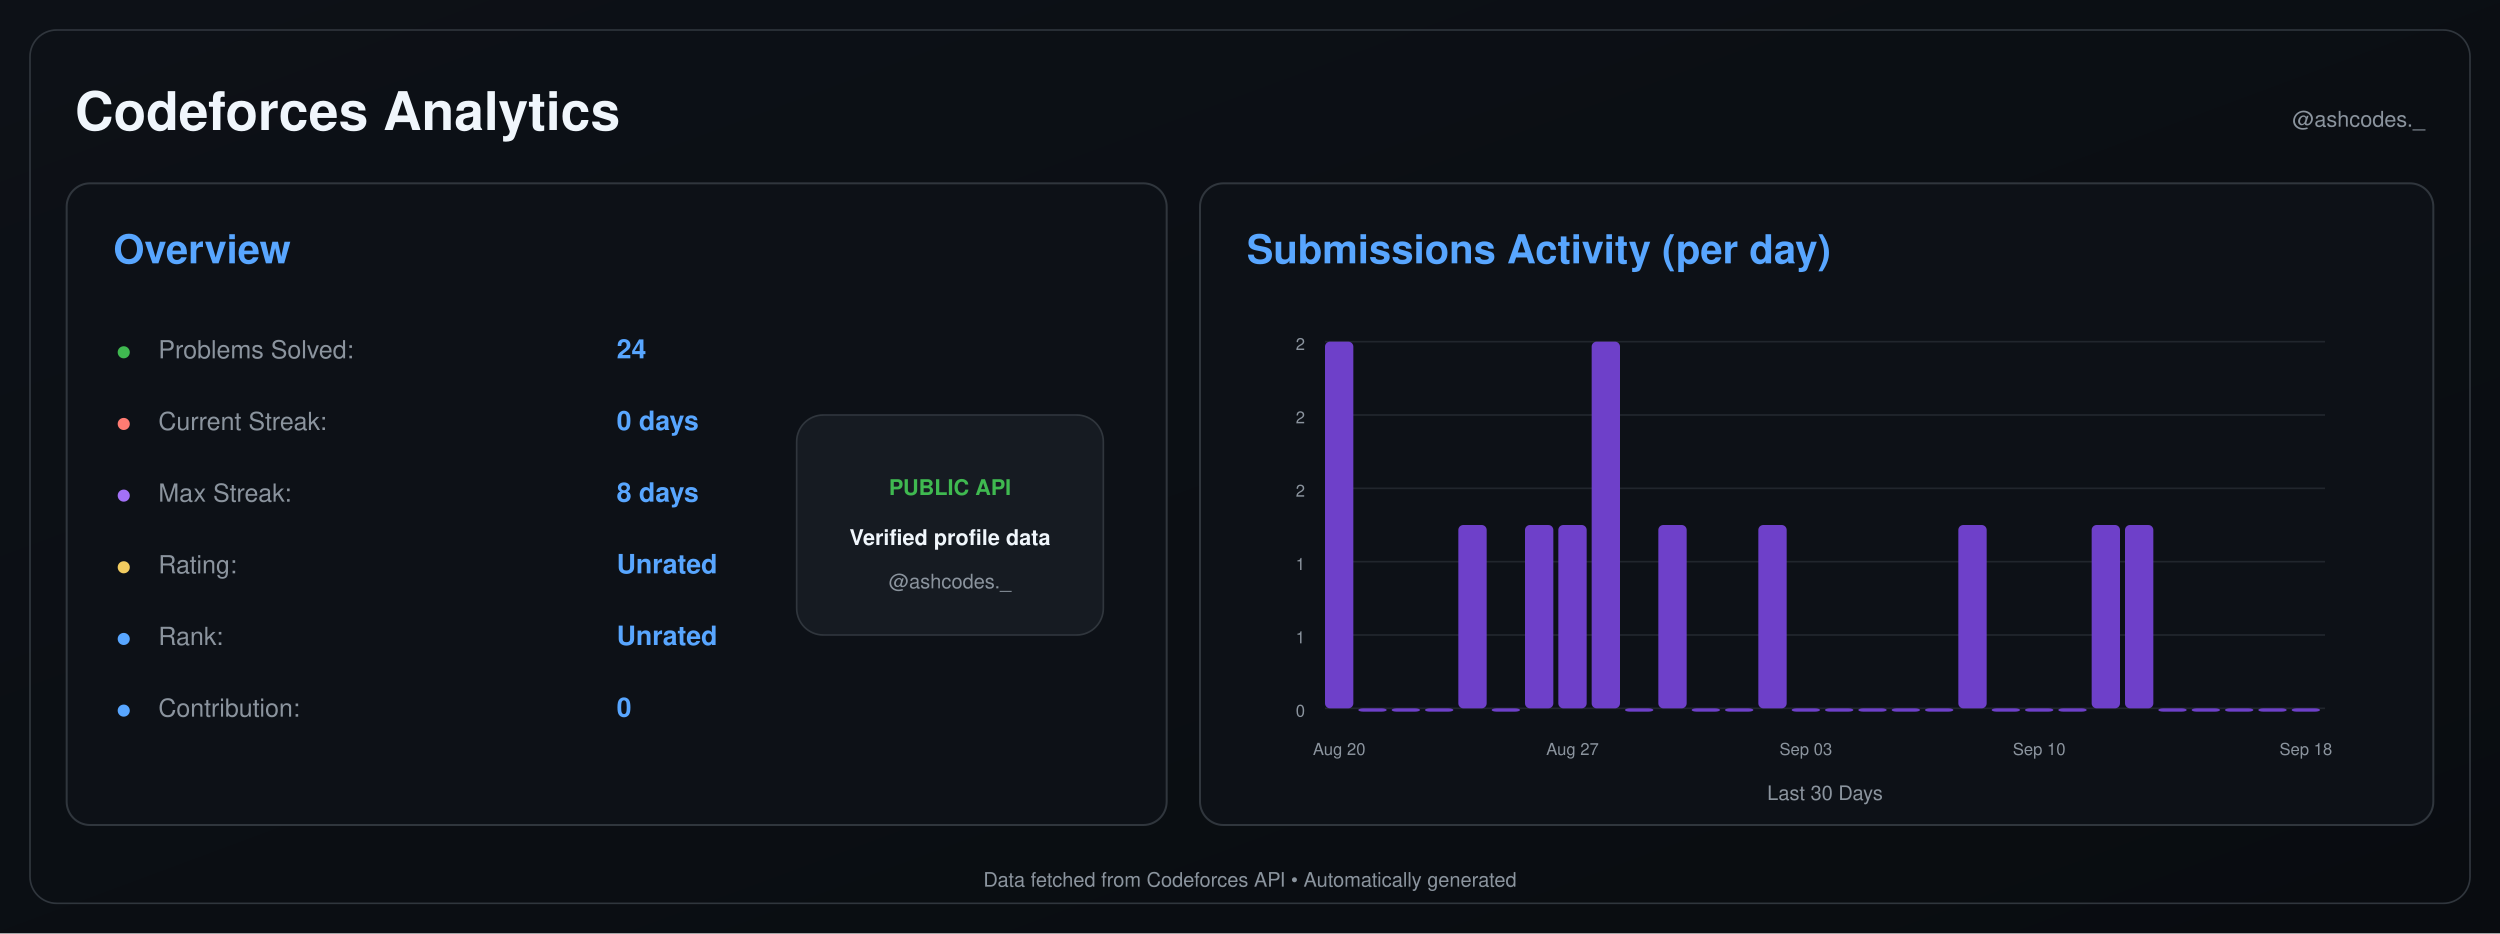
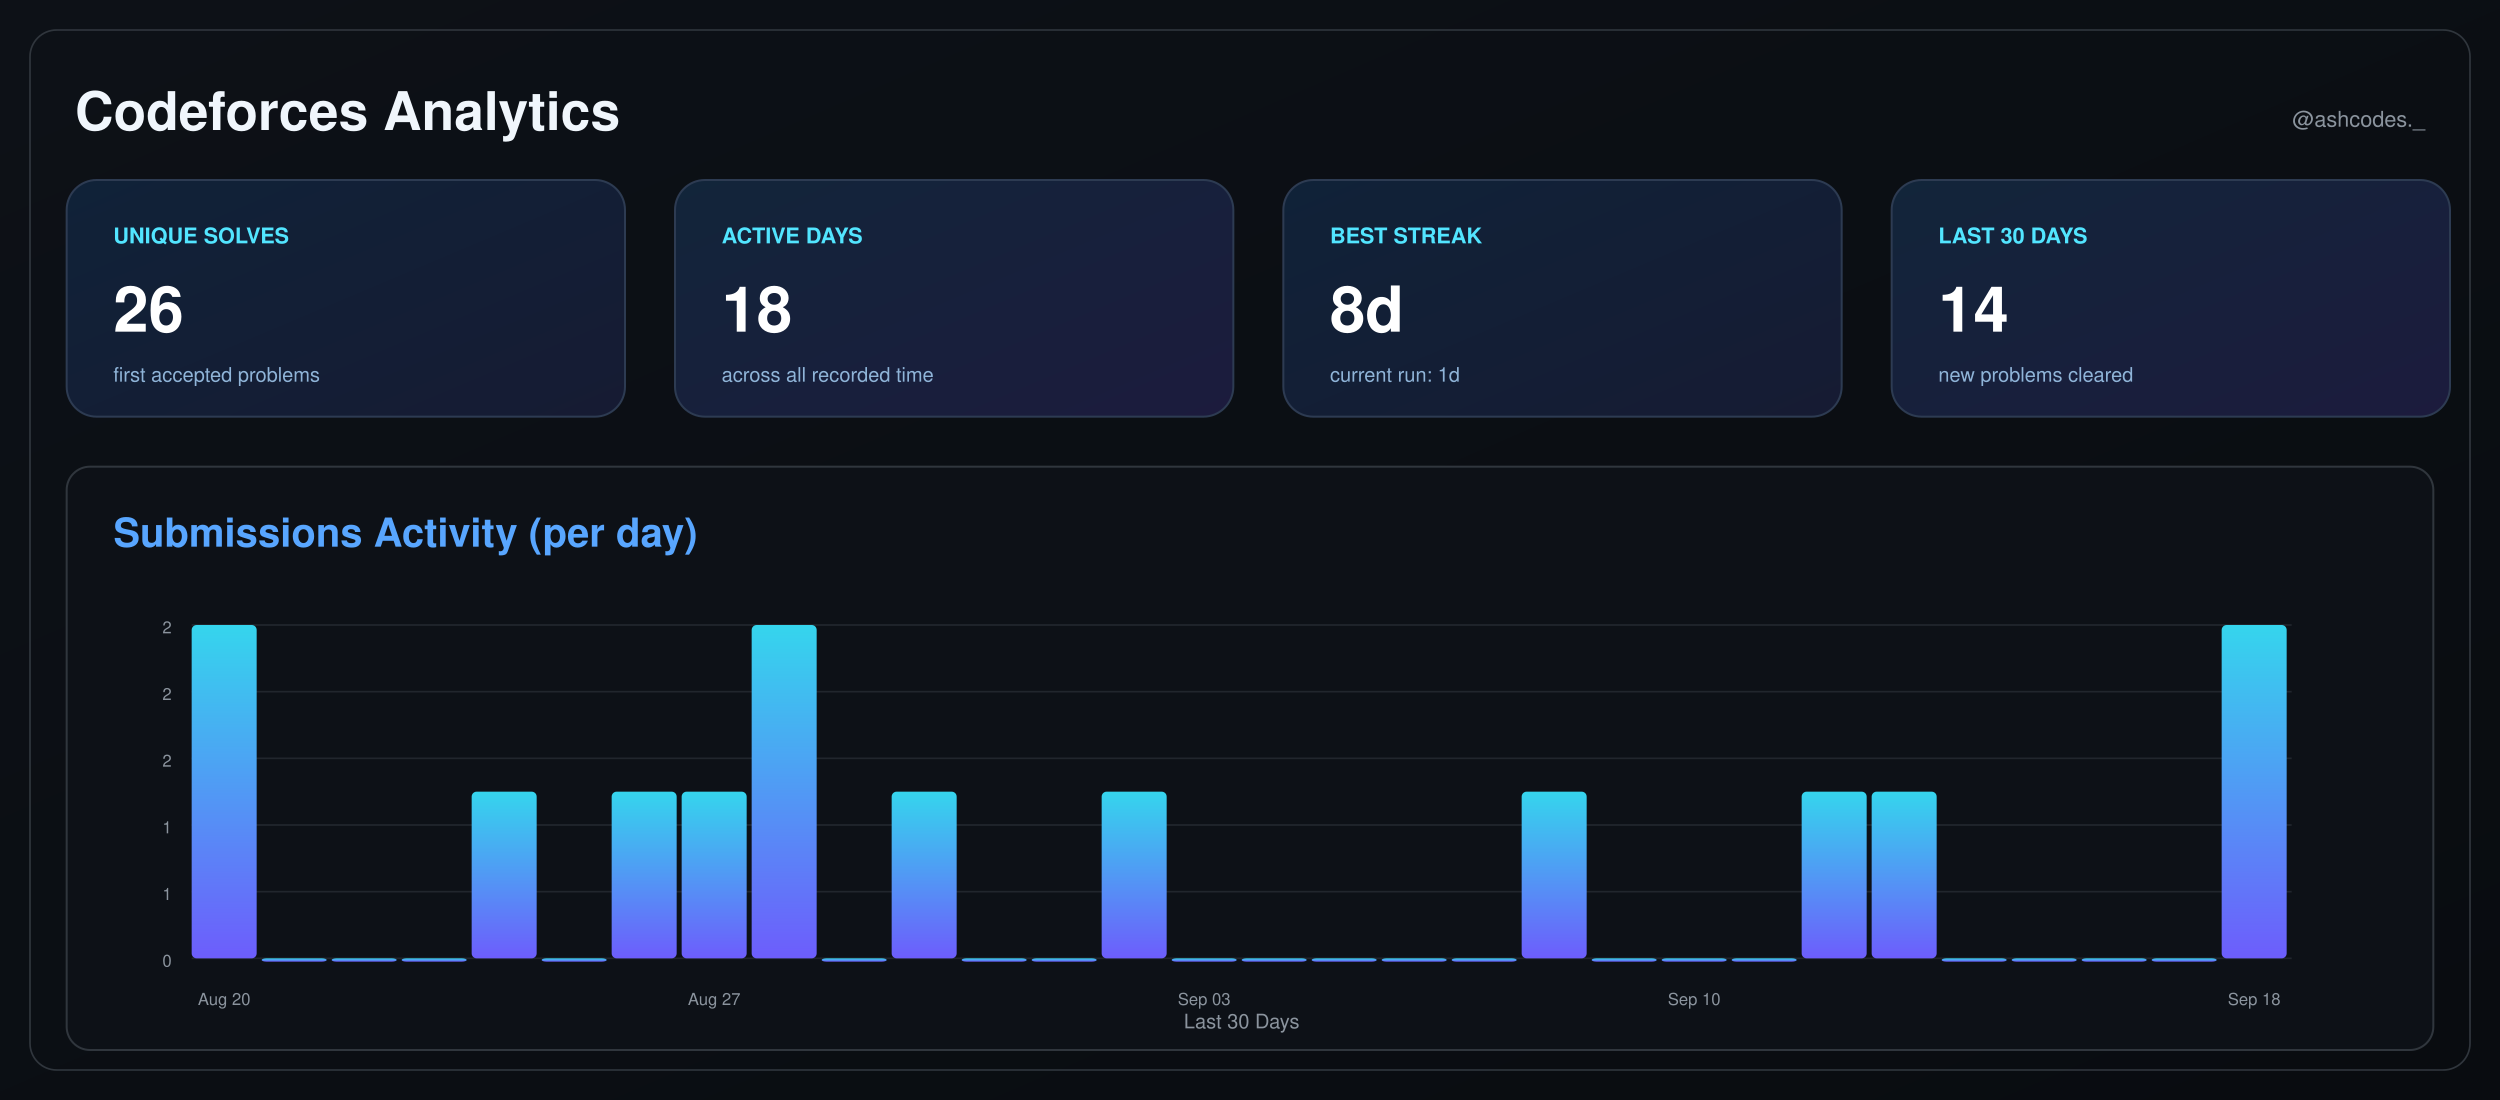
- <svg xmlns="http://www.w3.org/2000/svg" width="1500" height="560" viewBox="0 0 1500 560">
+ <svg xmlns="http://www.w3.org/2000/svg" width="1500" height="660" viewBox="0 0 1500 660">
  <defs>
    <linearGradient id="background" x1="0" y1="0" x2="1" y2="1">
      <stop offset="0%" stop-color="#0d1117" />
      <stop offset="100%" stop-color="#090c10" />
    </linearGradient>
+     <linearGradient id="card0" x1="0" y1="0" x2="1" y2="1">
+       <stop offset="0%" stop-color="#102238" />
+       <stop offset="100%" stop-color="#161b33" />
+     </linearGradient>
+     <linearGradient id="card1" x1="0" y1="0" x2="1" y2="1">
+       <stop offset="0%" stop-color="#12253a" />
+       <stop offset="100%" stop-color="#1c1b3d" />
+     </linearGradient>
+     <linearGradient id="activityBar" x1="0" y1="1" x2="0" y2="0">
+       <stop offset="0%" stop-color="#6d5dfc" />
+       <stop offset="100%" stop-color="#35d5ed" />
+     </linearGradient>
  </defs>
-   <rect width="1500" height="560" fill="url(#background)" />
-   <rect x="18" y="18" width="1464" height="524" rx="16" fill="none" stroke="#30363d" />
+   <rect width="1500" height="660" fill="url(#background)" />
+   <rect x="18" y="18" width="1464" height="624" rx="16" fill="none" stroke="#30363d" />
  <text x="45" y="78" font-size="32" font-weight="600" fill="#f0f6fc" text-anchor="start" font-family="-apple-system,BlinkMacSystemFont,Segoe UI,Helvetica,Arial,sans-serif">Codeforces Analytics</text>
  <text x="1455" y="76" font-size="13" font-weight="400" fill="#8b949e" text-anchor="end" font-family="-apple-system,BlinkMacSystemFont,Segoe UI,Helvetica,Arial,sans-serif">@ashcodes._</text>
-   <rect x="40" y="110" width="660" height="385" rx="14" fill="#0d1117" stroke="#30363d" stroke-width="1.2" />
-   <text x="68" y="158" font-size="24" font-weight="600" fill="#58a6ff" text-anchor="start" font-family="-apple-system,BlinkMacSystemFont,Segoe UI,Helvetica,Arial,sans-serif">Overview</text>
-   <text x="70" y="215" font-size="14" font-weight="700" fill="#3fb950" text-anchor="start" font-family="-apple-system,BlinkMacSystemFont,Segoe UI,Helvetica,Arial,sans-serif">●</text>
-   <text x="95" y="215" font-size="15" font-weight="400" fill="#8b949e" text-anchor="start" font-family="-apple-system,BlinkMacSystemFont,Segoe UI,Helvetica,Arial,sans-serif">Problems Solved:</text>
-   <text x="370" y="215" font-size="16" font-weight="600" fill="#58a6ff" text-anchor="start" font-family="-apple-system,BlinkMacSystemFont,Segoe UI,Helvetica,Arial,sans-serif">24</text>
-   <text x="70" y="258" font-size="14" font-weight="700" fill="#ff7b72" text-anchor="start" font-family="-apple-system,BlinkMacSystemFont,Segoe UI,Helvetica,Arial,sans-serif">●</text>
-   <text x="95" y="258" font-size="15" font-weight="400" fill="#8b949e" text-anchor="start" font-family="-apple-system,BlinkMacSystemFont,Segoe UI,Helvetica,Arial,sans-serif">Current Streak:</text>
-   <text x="370" y="258" font-size="16" font-weight="600" fill="#58a6ff" text-anchor="start" font-family="-apple-system,BlinkMacSystemFont,Segoe UI,Helvetica,Arial,sans-serif">0 days</text>
-   <text x="70" y="301" font-size="14" font-weight="700" fill="#a371f7" text-anchor="start" font-family="-apple-system,BlinkMacSystemFont,Segoe UI,Helvetica,Arial,sans-serif">●</text>
-   <text x="95" y="301" font-size="15" font-weight="400" fill="#8b949e" text-anchor="start" font-family="-apple-system,BlinkMacSystemFont,Segoe UI,Helvetica,Arial,sans-serif">Max Streak:</text>
-   <text x="370" y="301" font-size="16" font-weight="600" fill="#58a6ff" text-anchor="start" font-family="-apple-system,BlinkMacSystemFont,Segoe UI,Helvetica,Arial,sans-serif">8 days</text>
-   <text x="70" y="344" font-size="14" font-weight="700" fill="#f2cc60" text-anchor="start" font-family="-apple-system,BlinkMacSystemFont,Segoe UI,Helvetica,Arial,sans-serif">●</text>
-   <text x="95" y="344" font-size="15" font-weight="400" fill="#8b949e" text-anchor="start" font-family="-apple-system,BlinkMacSystemFont,Segoe UI,Helvetica,Arial,sans-serif">Rating:</text>
-   <text x="370" y="344" font-size="16" font-weight="600" fill="#58a6ff" text-anchor="start" font-family="-apple-system,BlinkMacSystemFont,Segoe UI,Helvetica,Arial,sans-serif">Unrated</text>
-   <text x="70" y="387" font-size="14" font-weight="700" fill="#58a6ff" text-anchor="start" font-family="-apple-system,BlinkMacSystemFont,Segoe UI,Helvetica,Arial,sans-serif">●</text>
-   <text x="95" y="387" font-size="15" font-weight="400" fill="#8b949e" text-anchor="start" font-family="-apple-system,BlinkMacSystemFont,Segoe UI,Helvetica,Arial,sans-serif">Rank:</text>
-   <text x="370" y="387" font-size="16" font-weight="600" fill="#58a6ff" text-anchor="start" font-family="-apple-system,BlinkMacSystemFont,Segoe UI,Helvetica,Arial,sans-serif">Unrated</text>
-   <text x="70" y="430" font-size="14" font-weight="700" fill="#58a6ff" text-anchor="start" font-family="-apple-system,BlinkMacSystemFont,Segoe UI,Helvetica,Arial,sans-serif">●</text>
-   <text x="95" y="430" font-size="15" font-weight="400" fill="#8b949e" text-anchor="start" font-family="-apple-system,BlinkMacSystemFont,Segoe UI,Helvetica,Arial,sans-serif">Contribution:</text>
-   <text x="370" y="430" font-size="16" font-weight="600" fill="#58a6ff" text-anchor="start" font-family="-apple-system,BlinkMacSystemFont,Segoe UI,Helvetica,Arial,sans-serif">0</text>
-   <rect x="478" y="249" width="184" height="132" rx="16" fill="#161b22" stroke="#30363d" />
-   <text x="570" y="297" font-size="13" font-weight="700" fill="#3fb950" text-anchor="middle" font-family="-apple-system,BlinkMacSystemFont,Segoe UI,Helvetica,Arial,sans-serif">PUBLIC API</text>
-   <text x="570" y="327" font-size="13" font-weight="600" fill="#f0f6fc" text-anchor="middle" font-family="-apple-system,BlinkMacSystemFont,Segoe UI,Helvetica,Arial,sans-serif">Verified profile data</text>
-   <text x="570" y="353" font-size="12" font-weight="400" fill="#8b949e" text-anchor="middle" font-family="-apple-system,BlinkMacSystemFont,Segoe UI,Helvetica,Arial,sans-serif">@ashcodes._</text>
-   <rect x="720" y="110" width="740" height="385" rx="14" fill="#0d1117" stroke="#30363d" stroke-width="1.2" />
-   <text x="748" y="158" font-size="24" font-weight="600" fill="#58a6ff" text-anchor="start" font-family="-apple-system,BlinkMacSystemFont,Segoe UI,Helvetica,Arial,sans-serif">Submissions Activity (per day)</text>
-   <line x1="795" y1="425.0" x2="1395" y2="425.0" stroke="#21262d" stroke-width="1" />
-   <text x="783" y="430.0" font-size="10" font-weight="400" fill="#8b949e" text-anchor="end" font-family="-apple-system,BlinkMacSystemFont,Segoe UI,Helvetica,Arial,sans-serif">0</text>
-   <line x1="795" y1="381.0" x2="1395" y2="381.0" stroke="#21262d" stroke-width="1" />
-   <text x="783" y="386.0" font-size="10" font-weight="400" fill="#8b949e" text-anchor="end" font-family="-apple-system,BlinkMacSystemFont,Segoe UI,Helvetica,Arial,sans-serif">1</text>
-   <line x1="795" y1="337.0" x2="1395" y2="337.0" stroke="#21262d" stroke-width="1" />
-   <text x="783" y="342.0" font-size="10" font-weight="400" fill="#8b949e" text-anchor="end" font-family="-apple-system,BlinkMacSystemFont,Segoe UI,Helvetica,Arial,sans-serif">1</text>
-   <line x1="795" y1="293.0" x2="1395" y2="293.0" stroke="#21262d" stroke-width="1" />
-   <text x="783" y="298.0" font-size="10" font-weight="400" fill="#8b949e" text-anchor="end" font-family="-apple-system,BlinkMacSystemFont,Segoe UI,Helvetica,Arial,sans-serif">2</text>
-   <line x1="795" y1="249.0" x2="1395" y2="249.0" stroke="#21262d" stroke-width="1" />
-   <text x="783" y="254.0" font-size="10" font-weight="400" fill="#8b949e" text-anchor="end" font-family="-apple-system,BlinkMacSystemFont,Segoe UI,Helvetica,Arial,sans-serif">2</text>
-   <line x1="795" y1="205.0" x2="1395" y2="205.0" stroke="#21262d" stroke-width="1" />
-   <text x="783" y="210.0" font-size="10" font-weight="400" fill="#8b949e" text-anchor="end" font-family="-apple-system,BlinkMacSystemFont,Segoe UI,Helvetica,Arial,sans-serif">2</text>
-   <rect x="795.00" y="205.00" width="17.00" height="220.00" rx="3" fill="#6e40c9" />
-   <rect x="815.00" y="425.00" width="17.00" height="2.00" rx="3" fill="#6e40c9" />
-   <rect x="835.00" y="425.00" width="17.00" height="2.00" rx="3" fill="#6e40c9" />
-   <rect x="855.00" y="425.00" width="17.00" height="2.00" rx="3" fill="#6e40c9" />
-   <rect x="875.00" y="315.00" width="17.00" height="110.00" rx="3" fill="#6e40c9" />
-   <rect x="895.00" y="425.00" width="17.00" height="2.00" rx="3" fill="#6e40c9" />
-   <rect x="915.00" y="315.00" width="17.00" height="110.00" rx="3" fill="#6e40c9" />
-   <rect x="935.00" y="315.00" width="17.00" height="110.00" rx="3" fill="#6e40c9" />
-   <rect x="955.00" y="205.00" width="17.00" height="220.00" rx="3" fill="#6e40c9" />
-   <rect x="975.00" y="425.00" width="17.00" height="2.00" rx="3" fill="#6e40c9" />
-   <rect x="995.00" y="315.00" width="17.00" height="110.00" rx="3" fill="#6e40c9" />
-   <rect x="1015.00" y="425.00" width="17.00" height="2.00" rx="3" fill="#6e40c9" />
-   <rect x="1035.00" y="425.00" width="17.00" height="2.00" rx="3" fill="#6e40c9" />
-   <rect x="1055.00" y="315.00" width="17.00" height="110.00" rx="3" fill="#6e40c9" />
-   <rect x="1075.00" y="425.00" width="17.00" height="2.00" rx="3" fill="#6e40c9" />
-   <rect x="1095.00" y="425.00" width="17.00" height="2.00" rx="3" fill="#6e40c9" />
-   <rect x="1115.00" y="425.00" width="17.00" height="2.00" rx="3" fill="#6e40c9" />
-   <rect x="1135.00" y="425.00" width="17.00" height="2.00" rx="3" fill="#6e40c9" />
-   <rect x="1155.00" y="425.00" width="17.00" height="2.00" rx="3" fill="#6e40c9" />
-   <rect x="1175.00" y="315.00" width="17.00" height="110.00" rx="3" fill="#6e40c9" />
-   <rect x="1195.00" y="425.00" width="17.00" height="2.00" rx="3" fill="#6e40c9" />
-   <rect x="1215.00" y="425.00" width="17.00" height="2.00" rx="3" fill="#6e40c9" />
-   <rect x="1235.00" y="425.00" width="17.00" height="2.00" rx="3" fill="#6e40c9" />
-   <rect x="1255.00" y="315.00" width="17.00" height="110.00" rx="3" fill="#6e40c9" />
-   <rect x="1275.00" y="315.00" width="17.00" height="110.00" rx="3" fill="#6e40c9" />
-   <rect x="1295.00" y="425.00" width="17.00" height="2.00" rx="3" fill="#6e40c9" />
-   <rect x="1315.00" y="425.00" width="17.00" height="2.00" rx="3" fill="#6e40c9" />
-   <rect x="1335.00" y="425.00" width="17.00" height="2.00" rx="3" fill="#6e40c9" />
-   <rect x="1355.00" y="425.00" width="17.00" height="2.00" rx="3" fill="#6e40c9" />
-   <rect x="1375.00" y="425.00" width="17.00" height="2.00" rx="3" fill="#6e40c9" />
-   <text x="803.5" y="453" font-size="10" font-weight="400" fill="#8b949e" text-anchor="middle" font-family="-apple-system,BlinkMacSystemFont,Segoe UI,Helvetica,Arial,sans-serif">Aug 20</text>
-   <text x="943.5" y="453" font-size="10" font-weight="400" fill="#8b949e" text-anchor="middle" font-family="-apple-system,BlinkMacSystemFont,Segoe UI,Helvetica,Arial,sans-serif">Aug 27</text>
-   <text x="1083.5" y="453" font-size="10" font-weight="400" fill="#8b949e" text-anchor="middle" font-family="-apple-system,BlinkMacSystemFont,Segoe UI,Helvetica,Arial,sans-serif">Sep 03</text>
-   <text x="1223.5" y="453" font-size="10" font-weight="400" fill="#8b949e" text-anchor="middle" font-family="-apple-system,BlinkMacSystemFont,Segoe UI,Helvetica,Arial,sans-serif">Sep 10</text>
-   <text x="1383.5" y="453" font-size="10" font-weight="400" fill="#8b949e" text-anchor="middle" font-family="-apple-system,BlinkMacSystemFont,Segoe UI,Helvetica,Arial,sans-serif">Sep 18</text>
-   <text x="1095.0" y="480" font-size="12" font-weight="400" fill="#8b949e" text-anchor="middle" font-family="-apple-system,BlinkMacSystemFont,Segoe UI,Helvetica,Arial,sans-serif">Last 30 Days</text>
-   <text x="750.0" y="532" font-size="12" font-weight="400" fill="#8b949e" text-anchor="middle" font-family="-apple-system,BlinkMacSystemFont,Segoe UI,Helvetica,Arial,sans-serif">Data fetched from Codeforces API • Automatically generated</text>
+   <rect x="40" y="108" width="335" height="142" rx="18" fill="url(#card0)" stroke="#2d3b52" stroke-width="1.2" />
+   <text x="68" y="146" font-size="13" font-weight="700" fill="#52e5ff" text-anchor="start" font-family="-apple-system,BlinkMacSystemFont,Segoe UI,Helvetica,Arial,sans-serif">UNIQUE SOLVES</text>
+   <text x="68" y="199" font-size="38" font-weight="700" fill="#ffffff" text-anchor="start" font-family="-apple-system,BlinkMacSystemFont,Segoe UI,Helvetica,Arial,sans-serif">26</text>
+   <text x="68" y="229" font-size="12" font-weight="400" fill="#8fb4d8" text-anchor="start" font-family="-apple-system,BlinkMacSystemFont,Segoe UI,Helvetica,Arial,sans-serif">first accepted problems</text>
+   <rect x="405" y="108" width="335" height="142" rx="18" fill="url(#card1)" stroke="#2d3b52" stroke-width="1.2" />
+   <text x="433" y="146" font-size="13" font-weight="700" fill="#52e5ff" text-anchor="start" font-family="-apple-system,BlinkMacSystemFont,Segoe UI,Helvetica,Arial,sans-serif">ACTIVE DAYS</text>
+   <text x="433" y="199" font-size="38" font-weight="700" fill="#ffffff" text-anchor="start" font-family="-apple-system,BlinkMacSystemFont,Segoe UI,Helvetica,Arial,sans-serif">18</text>
+   <text x="433" y="229" font-size="12" font-weight="400" fill="#8fb4d8" text-anchor="start" font-family="-apple-system,BlinkMacSystemFont,Segoe UI,Helvetica,Arial,sans-serif">across all recorded time</text>
+   <rect x="770" y="108" width="335" height="142" rx="18" fill="url(#card0)" stroke="#2d3b52" stroke-width="1.2" />
+   <text x="798" y="146" font-size="13" font-weight="700" fill="#52e5ff" text-anchor="start" font-family="-apple-system,BlinkMacSystemFont,Segoe UI,Helvetica,Arial,sans-serif">BEST STREAK</text>
+   <text x="798" y="199" font-size="38" font-weight="700" fill="#ffffff" text-anchor="start" font-family="-apple-system,BlinkMacSystemFont,Segoe UI,Helvetica,Arial,sans-serif">8d</text>
+   <text x="798" y="229" font-size="12" font-weight="400" fill="#8fb4d8" text-anchor="start" font-family="-apple-system,BlinkMacSystemFont,Segoe UI,Helvetica,Arial,sans-serif">current run: 1d</text>
+   <rect x="1135" y="108" width="335" height="142" rx="18" fill="url(#card1)" stroke="#2d3b52" stroke-width="1.2" />
+   <text x="1163" y="146" font-size="13" font-weight="700" fill="#52e5ff" text-anchor="start" font-family="-apple-system,BlinkMacSystemFont,Segoe UI,Helvetica,Arial,sans-serif">LAST 30 DAYS</text>
+   <text x="1163" y="199" font-size="38" font-weight="700" fill="#ffffff" text-anchor="start" font-family="-apple-system,BlinkMacSystemFont,Segoe UI,Helvetica,Arial,sans-serif">14</text>
+   <text x="1163" y="229" font-size="12" font-weight="400" fill="#8fb4d8" text-anchor="start" font-family="-apple-system,BlinkMacSystemFont,Segoe UI,Helvetica,Arial,sans-serif">new problems cleared</text>
+   <rect x="40" y="280" width="1420" height="350" rx="14" fill="#0d1117" stroke="#30363d" stroke-width="1.2" />
+   <text x="68" y="328" font-size="24" font-weight="600" fill="#58a6ff" text-anchor="start" font-family="-apple-system,BlinkMacSystemFont,Segoe UI,Helvetica,Arial,sans-serif">Submissions Activity (per day)</text>
+   <line x1="115" y1="575.0" x2="1375" y2="575.0" stroke="#21262d" stroke-width="1" />
+   <text x="103" y="580.0" font-size="10" font-weight="400" fill="#8b949e" text-anchor="end" font-family="-apple-system,BlinkMacSystemFont,Segoe UI,Helvetica,Arial,sans-serif">0</text>
+   <line x1="115" y1="535.0" x2="1375" y2="535.0" stroke="#21262d" stroke-width="1" />
+   <text x="103" y="540.0" font-size="10" font-weight="400" fill="#8b949e" text-anchor="end" font-family="-apple-system,BlinkMacSystemFont,Segoe UI,Helvetica,Arial,sans-serif">1</text>
+   <line x1="115" y1="495.0" x2="1375" y2="495.0" stroke="#21262d" stroke-width="1" />
+   <text x="103" y="500.0" font-size="10" font-weight="400" fill="#8b949e" text-anchor="end" font-family="-apple-system,BlinkMacSystemFont,Segoe UI,Helvetica,Arial,sans-serif">1</text>
+   <line x1="115" y1="455.0" x2="1375" y2="455.0" stroke="#21262d" stroke-width="1" />
+   <text x="103" y="460.0" font-size="10" font-weight="400" fill="#8b949e" text-anchor="end" font-family="-apple-system,BlinkMacSystemFont,Segoe UI,Helvetica,Arial,sans-serif">2</text>
+   <line x1="115" y1="415.0" x2="1375" y2="415.0" stroke="#21262d" stroke-width="1" />
+   <text x="103" y="420.0" font-size="10" font-weight="400" fill="#8b949e" text-anchor="end" font-family="-apple-system,BlinkMacSystemFont,Segoe UI,Helvetica,Arial,sans-serif">2</text>
+   <line x1="115" y1="375.0" x2="1375" y2="375.0" stroke="#21262d" stroke-width="1" />
+   <text x="103" y="380.0" font-size="10" font-weight="400" fill="#8b949e" text-anchor="end" font-family="-apple-system,BlinkMacSystemFont,Segoe UI,Helvetica,Arial,sans-serif">2</text>
+   <rect x="115.00" y="375.00" width="39.00" height="200.00" rx="3" fill="url(#activityBar)" />
+   <rect x="157.00" y="575.00" width="39.00" height="2.00" rx="3" fill="url(#activityBar)" />
+   <rect x="199.00" y="575.00" width="39.00" height="2.00" rx="3" fill="url(#activityBar)" />
+   <rect x="241.00" y="575.00" width="39.00" height="2.00" rx="3" fill="url(#activityBar)" />
+   <rect x="283.00" y="475.00" width="39.00" height="100.00" rx="3" fill="url(#activityBar)" />
+   <rect x="325.00" y="575.00" width="39.00" height="2.00" rx="3" fill="url(#activityBar)" />
+   <rect x="367.00" y="475.00" width="39.00" height="100.00" rx="3" fill="url(#activityBar)" />
+   <rect x="409.00" y="475.00" width="39.00" height="100.00" rx="3" fill="url(#activityBar)" />
+   <rect x="451.00" y="375.00" width="39.00" height="200.00" rx="3" fill="url(#activityBar)" />
+   <rect x="493.00" y="575.00" width="39.00" height="2.00" rx="3" fill="url(#activityBar)" />
+   <rect x="535.00" y="475.00" width="39.00" height="100.00" rx="3" fill="url(#activityBar)" />
+   <rect x="577.00" y="575.00" width="39.00" height="2.00" rx="3" fill="url(#activityBar)" />
+   <rect x="619.00" y="575.00" width="39.00" height="2.00" rx="3" fill="url(#activityBar)" />
+   <rect x="661.00" y="475.00" width="39.00" height="100.00" rx="3" fill="url(#activityBar)" />
+   <rect x="703.00" y="575.00" width="39.00" height="2.00" rx="3" fill="url(#activityBar)" />
+   <rect x="745.00" y="575.00" width="39.00" height="2.00" rx="3" fill="url(#activityBar)" />
+   <rect x="787.00" y="575.00" width="39.00" height="2.00" rx="3" fill="url(#activityBar)" />
+   <rect x="829.00" y="575.00" width="39.00" height="2.00" rx="3" fill="url(#activityBar)" />
+   <rect x="871.00" y="575.00" width="39.00" height="2.00" rx="3" fill="url(#activityBar)" />
+   <rect x="913.00" y="475.00" width="39.00" height="100.00" rx="3" fill="url(#activityBar)" />
+   <rect x="955.00" y="575.00" width="39.00" height="2.00" rx="3" fill="url(#activityBar)" />
+   <rect x="997.00" y="575.00" width="39.00" height="2.00" rx="3" fill="url(#activityBar)" />
+   <rect x="1039.00" y="575.00" width="39.00" height="2.00" rx="3" fill="url(#activityBar)" />
+   <rect x="1081.00" y="475.00" width="39.00" height="100.00" rx="3" fill="url(#activityBar)" />
+   <rect x="1123.00" y="475.00" width="39.00" height="100.00" rx="3" fill="url(#activityBar)" />
+   <rect x="1165.00" y="575.00" width="39.00" height="2.00" rx="3" fill="url(#activityBar)" />
+   <rect x="1207.00" y="575.00" width="39.00" height="2.00" rx="3" fill="url(#activityBar)" />
+   <rect x="1249.00" y="575.00" width="39.00" height="2.00" rx="3" fill="url(#activityBar)" />
+   <rect x="1291.00" y="575.00" width="39.00" height="2.00" rx="3" fill="url(#activityBar)" />
+   <rect x="1333.00" y="375.00" width="39.00" height="200.00" rx="3" fill="url(#activityBar)" />
+   <text x="134.5" y="603" font-size="10" font-weight="400" fill="#8b949e" text-anchor="middle" font-family="-apple-system,BlinkMacSystemFont,Segoe UI,Helvetica,Arial,sans-serif">Aug 20</text>
+   <text x="428.5" y="603" font-size="10" font-weight="400" fill="#8b949e" text-anchor="middle" font-family="-apple-system,BlinkMacSystemFont,Segoe UI,Helvetica,Arial,sans-serif">Aug 27</text>
+   <text x="722.5" y="603" font-size="10" font-weight="400" fill="#8b949e" text-anchor="middle" font-family="-apple-system,BlinkMacSystemFont,Segoe UI,Helvetica,Arial,sans-serif">Sep 03</text>
+   <text x="1016.5" y="603" font-size="10" font-weight="400" fill="#8b949e" text-anchor="middle" font-family="-apple-system,BlinkMacSystemFont,Segoe UI,Helvetica,Arial,sans-serif">Sep 10</text>
+   <text x="1352.5" y="603" font-size="10" font-weight="400" fill="#8b949e" text-anchor="middle" font-family="-apple-system,BlinkMacSystemFont,Segoe UI,Helvetica,Arial,sans-serif">Sep 18</text>
+   <text x="745.0" y="617" font-size="12" font-weight="400" fill="#8b949e" text-anchor="middle" font-family="-apple-system,BlinkMacSystemFont,Segoe UI,Helvetica,Arial,sans-serif">Last 30 Days</text>
</svg>
